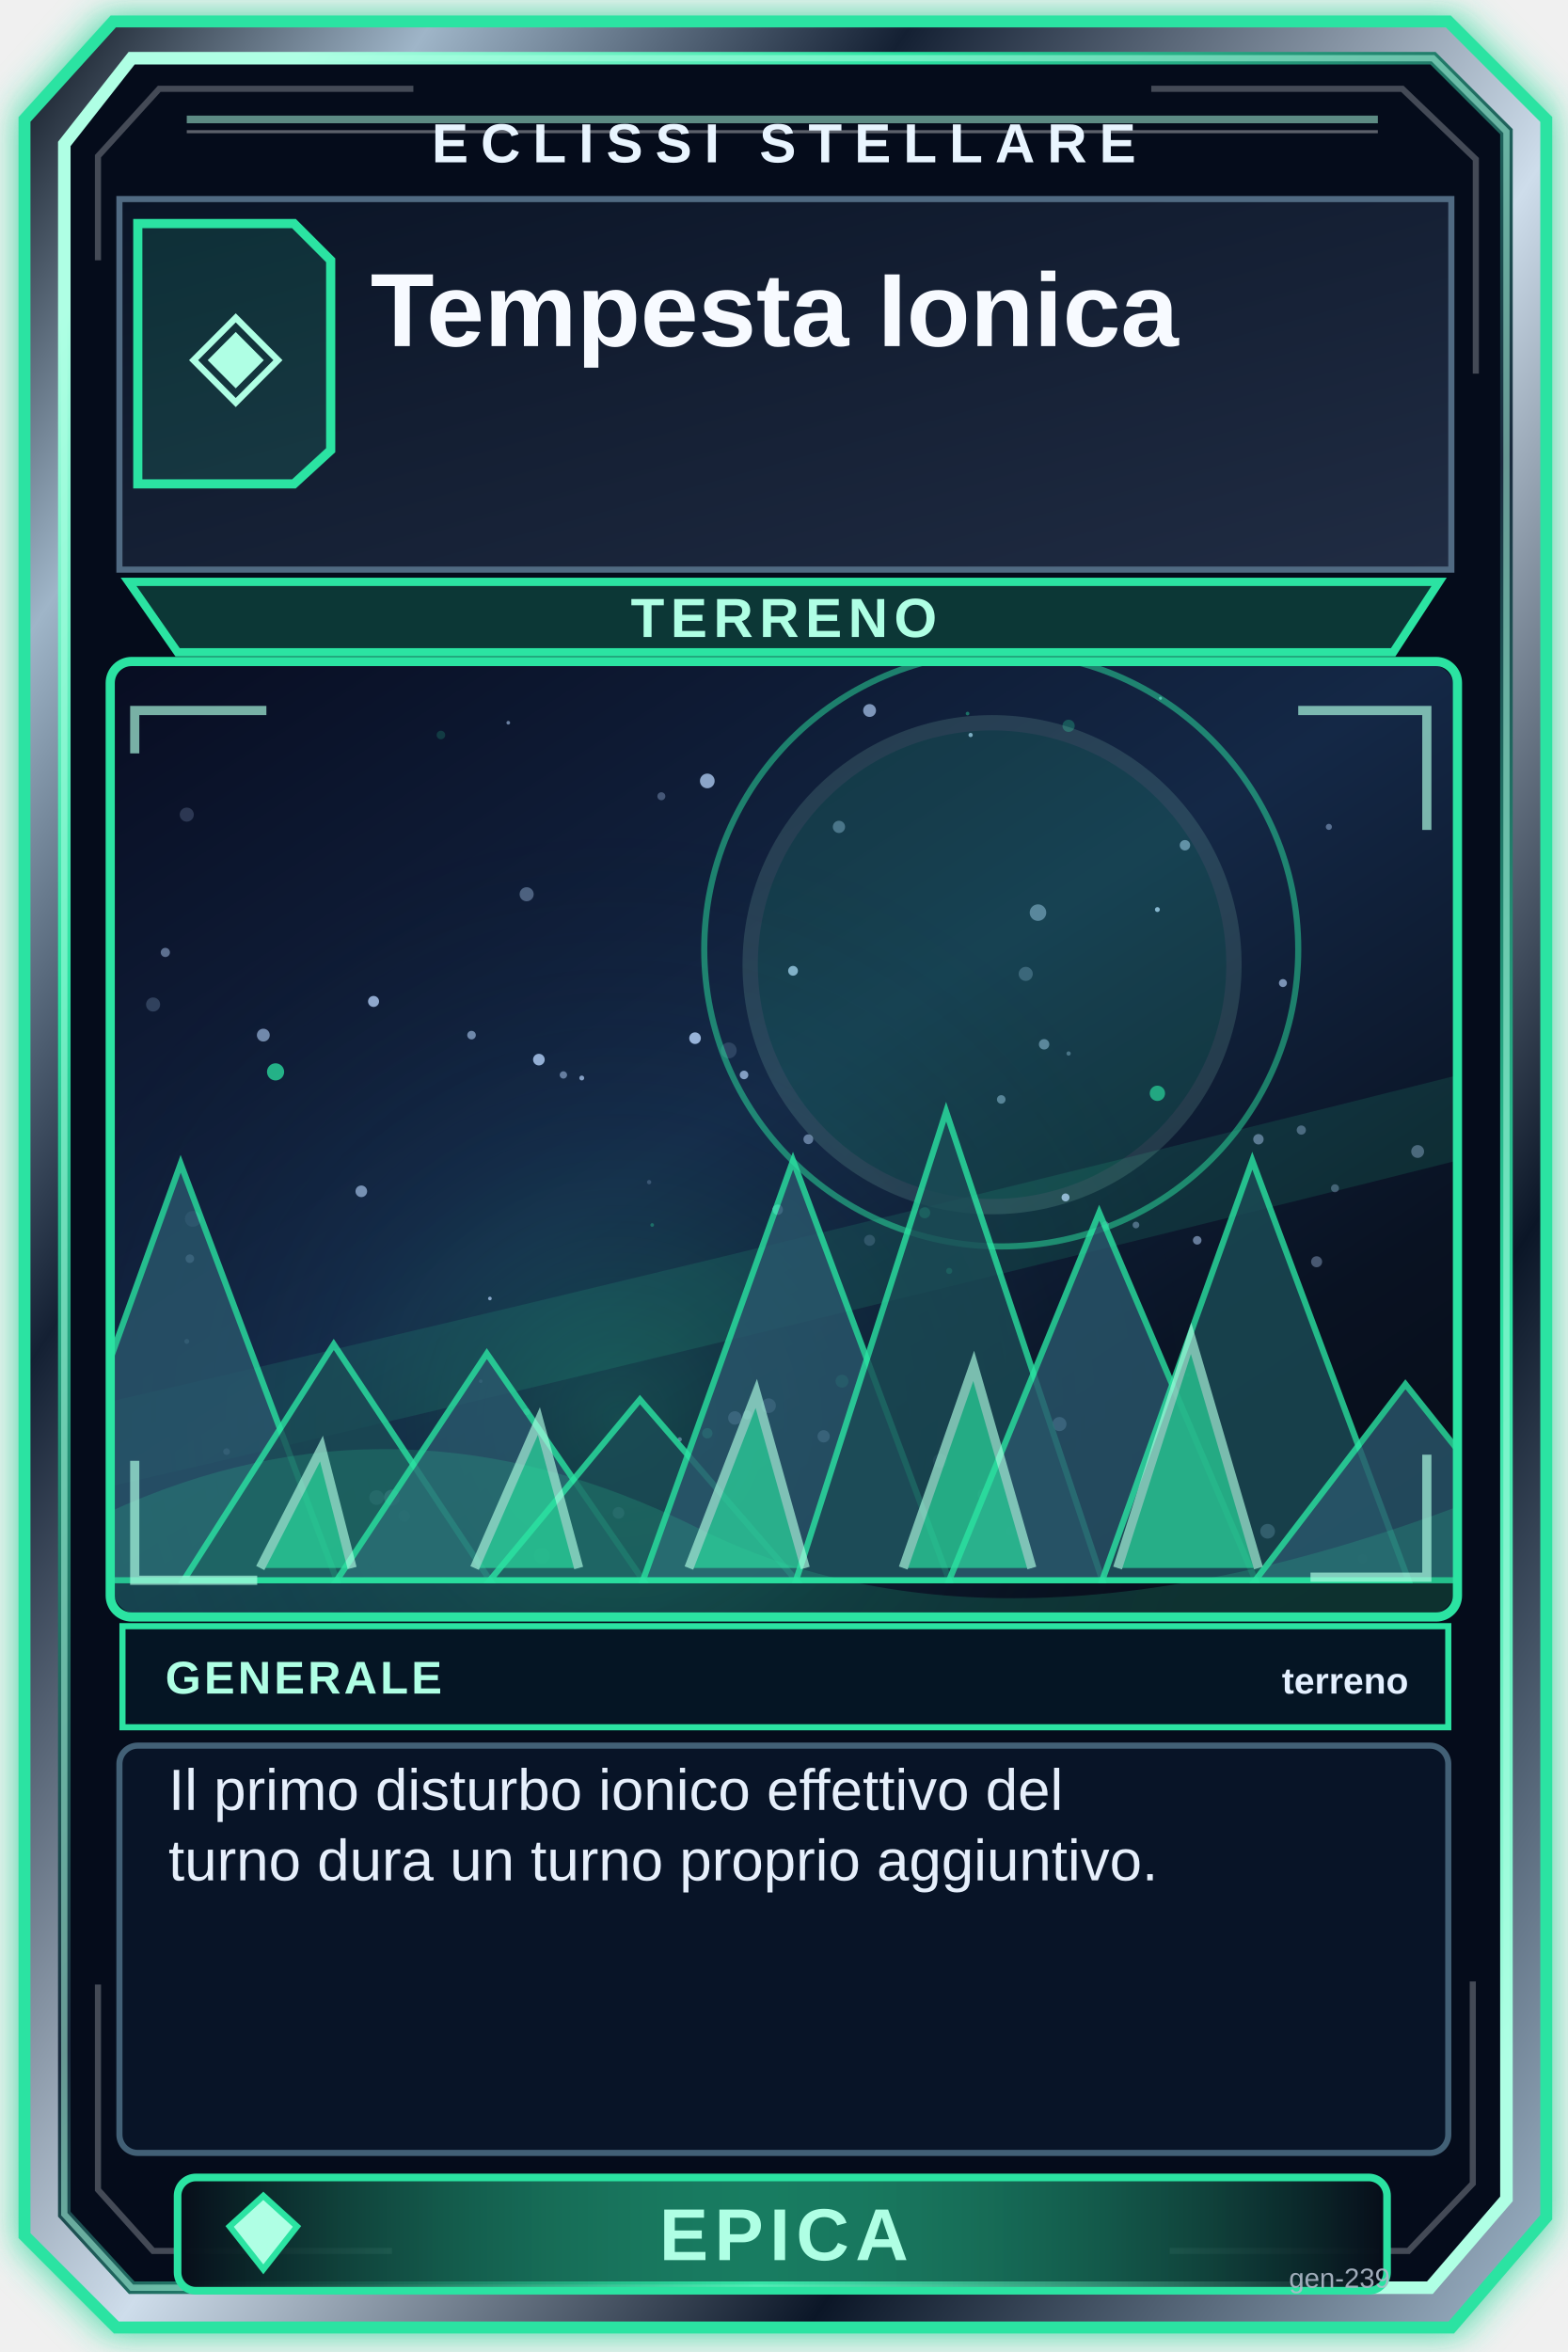
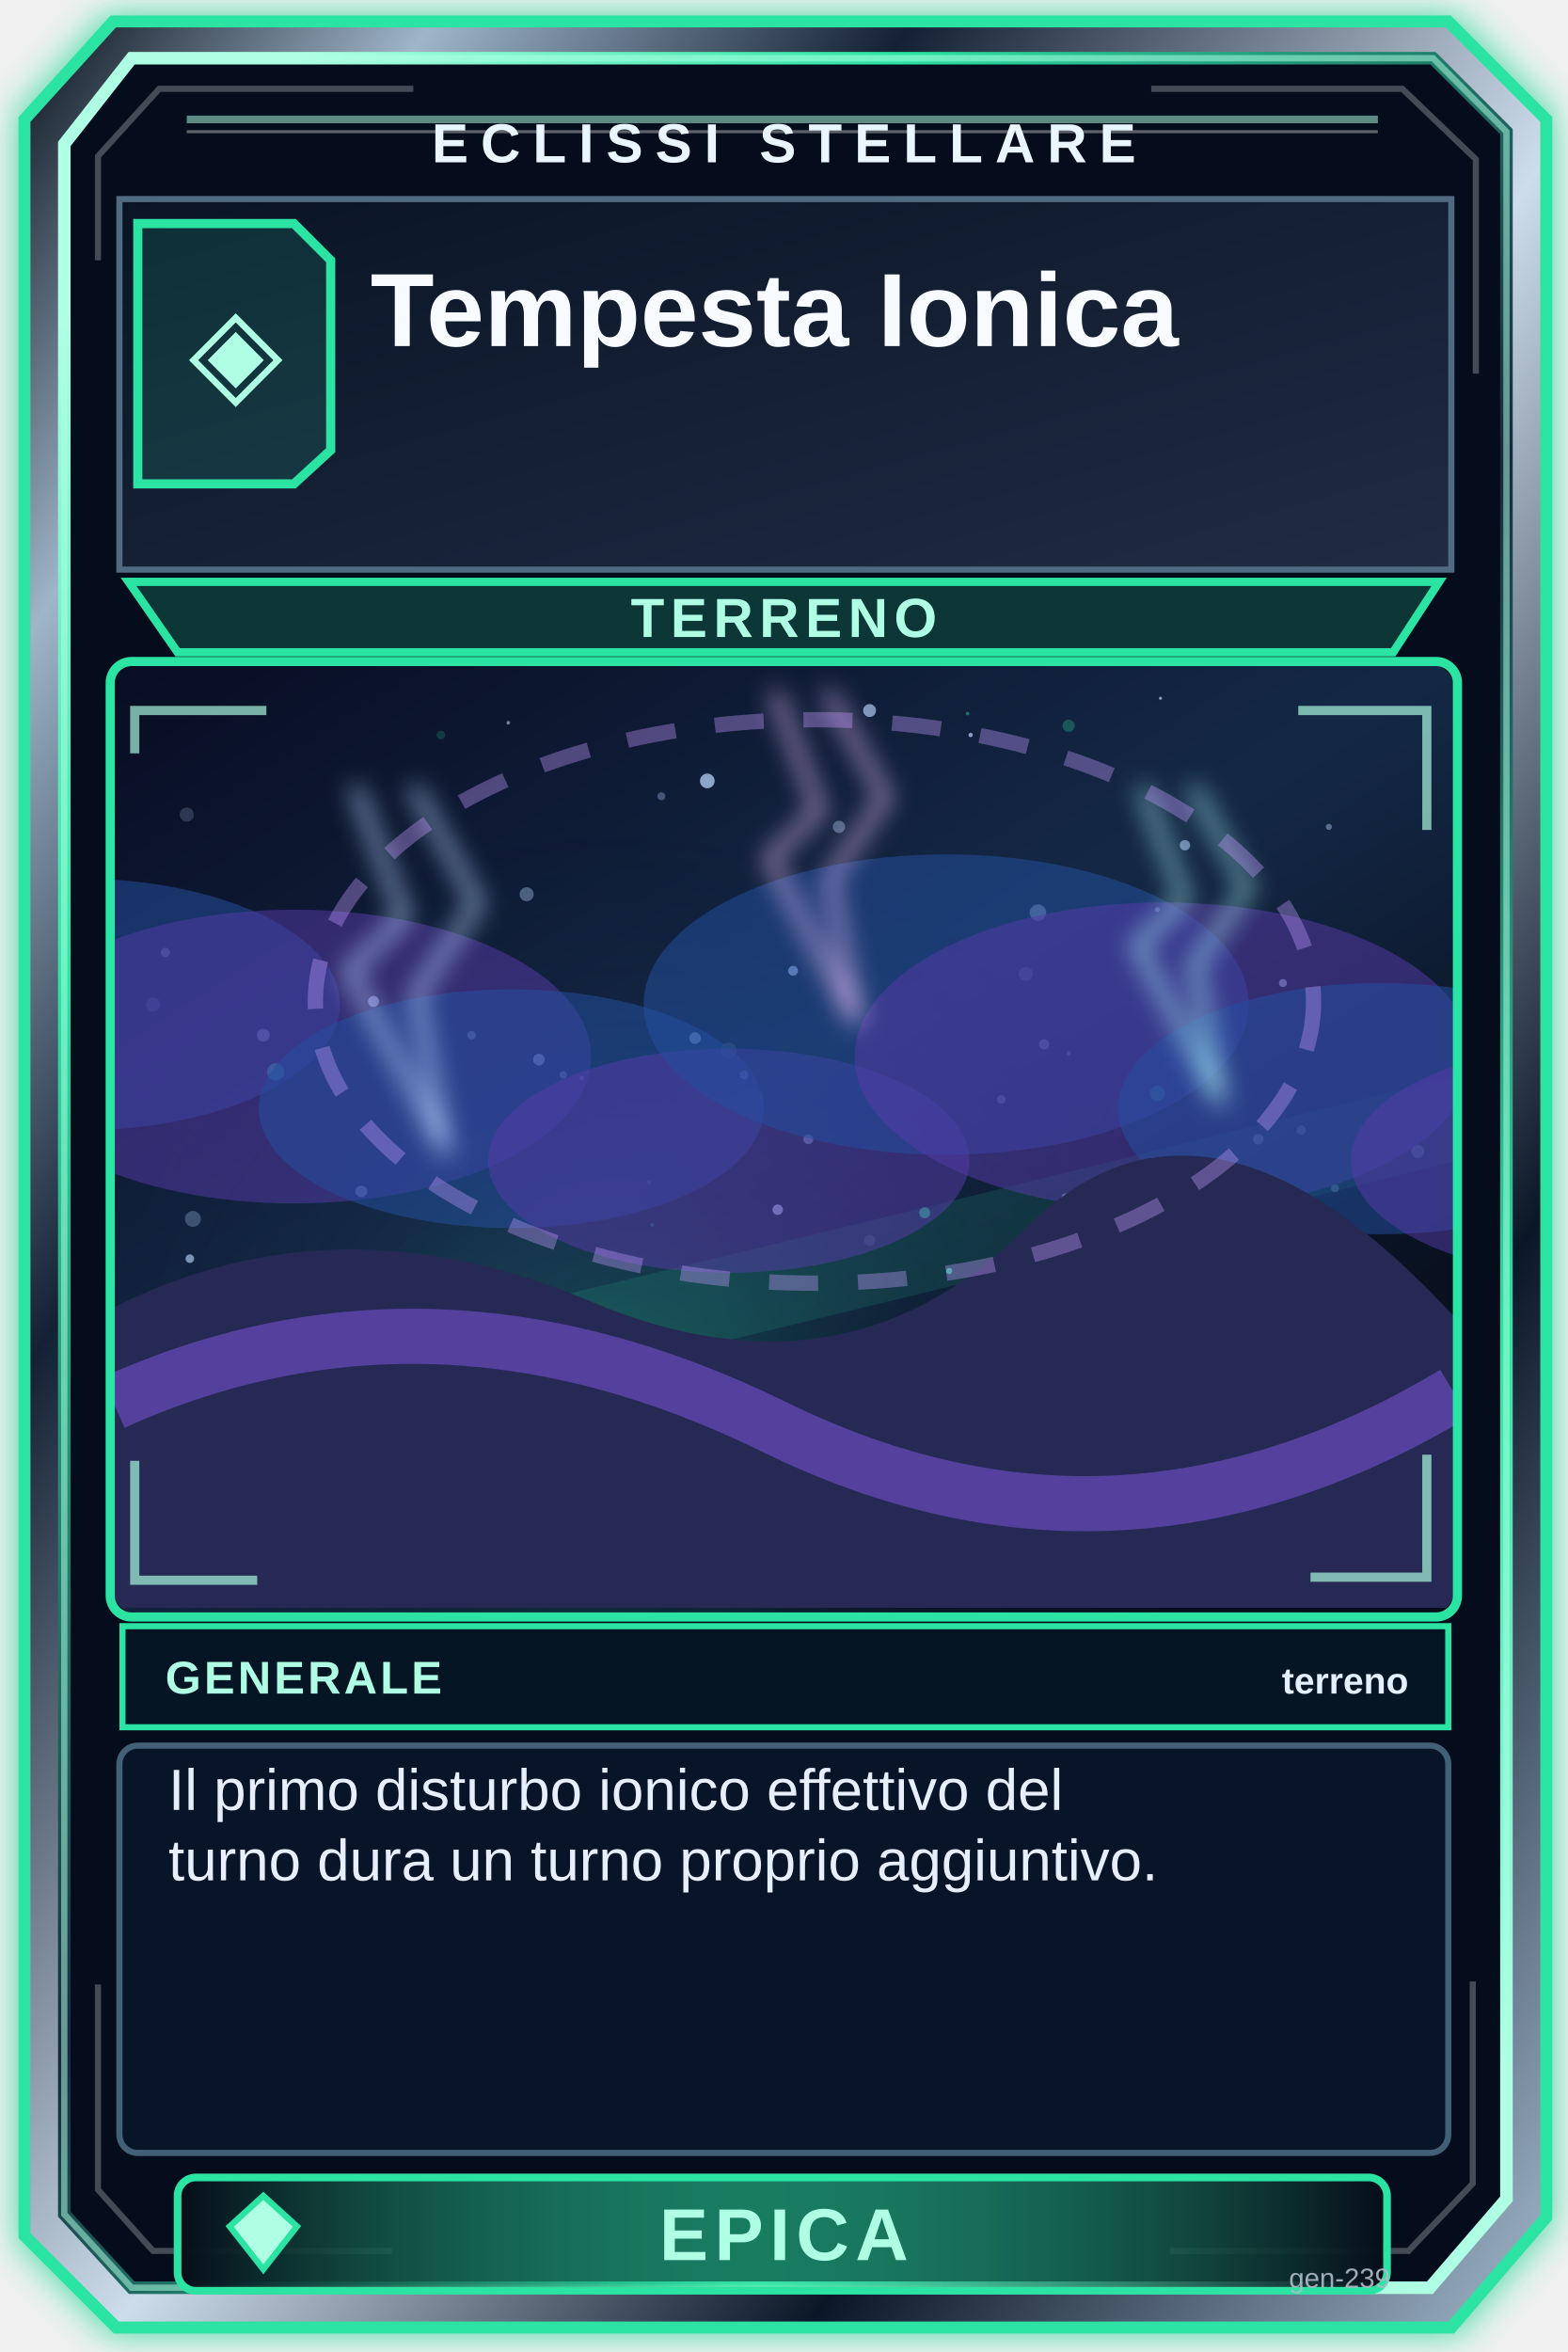
<svg xmlns="http://www.w3.org/2000/svg" width="512" height="768" viewBox="0 0 512 768" role="img" aria-label="Tempesta Ionica · TERRENO · EPICA">
  <defs>
    <linearGradient id="metal" x1="0" y1="0" x2="1" y2="1">
      <stop stop-color="#101824" />
      <stop offset=".13" stop-color="#9fb5c8" />
      <stop offset=".29" stop-color="#142033" />
      <stop offset=".53" stop-color="#ceddeb" />
      <stop offset=".76" stop-color="#0b1627" />
      <stop offset="1" stop-color="#9fb5c8" />
    </linearGradient>
    <linearGradient id="rim" x1=".15" y1="0" x2=".87" y2="1">
      <stop stop-color="#afffe4" />
      <stop offset=".2" stop-color="#2be3a2" />
      <stop offset=".52" stop-color="#19283c" />
      <stop offset=".78" stop-color="#2be3a2" />
      <stop offset="1" stop-color="#afffe4" />
    </linearGradient>
    <linearGradient id="spaceSky" x1="0" y1="0" x2=".9" y2="1">
      <stop stop-color="#080d22" />
      <stop offset=".49" stop-color="#142846" />
      <stop offset=".82" stop-color="#091222" />
      <stop offset="1" stop-color="#070d18" />
    </linearGradient>
    <radialGradient id="planet">
      <stop stop-color="#2be3a2" stop-opacity=".65" />
      <stop offset=".52" stop-color="#194761" stop-opacity=".42" />
      <stop offset="1" stop-color="#0a1529" stop-opacity=".05" />
    </radialGradient>
    <linearGradient id="titlePanel" x1="0" x2="1" y1="0" y2="1">
      <stop stop-color="#0a1426" />
      <stop offset="1" stop-color="#202c43" />
    </linearGradient>
    <linearGradient id="rarityShine" x1="0" y1="0" x2="1" y2="0">
      <stop stop-color="#070d19" />
      <stop offset=".48" stop-color="#2be3a2" stop-opacity="0.52" />
      <stop offset="1" stop-color="#070d19" />
    </linearGradient>
    <filter id="rimGlow" x="-30%" y="-30%" width="160%" height="160%">
      <feGaussianBlur stdDeviation="5.35" />
    </filter>
    <filter id="beamGlow" x="-70%" y="-70%" width="240%" height="240%">
      <feGaussianBlur stdDeviation="4" />
    </filter>
    <clipPath id="artClip">
      <rect x="37" y="217" width="438" height="310" rx="8" />
    </clipPath>
  </defs>
  <path d="M37 7H473L505 39V724L474 760H38L8 730V39Z" fill="#030712" stroke="#2be3a2" stroke-width="8.4" opacity="0.66" filter="url(#rimGlow)" />
  <path d="M37 7H473L505 39V724L474 760H38L8 730V39Z" fill="url(#metal)" stroke="#2be3a2" stroke-width="3.9" />
  <path d="M43 19H468L492 43V718L467 747H43L21 723V47Z" fill="#050c1b" stroke="url(#rim)" stroke-width="4.1" />
  <path d="M43 19H468L492 43V718L467 747H43L21 723V47Z" fill="none" stroke="#afffe4" stroke-width="2.05" opacity="0.52" />
  <path d="M61 39H450" stroke="#afffe4" stroke-width="2.5" opacity="0.52" />
  <path d="M32 85V51L52 29H135 M376 29H458L482 52V122 M32 648V715L50 735H128 M382 735H460L481 713V647" fill="none" stroke="#f7fcff" stroke-width="2" opacity="0.26" />
  <path d="M61 43H450" stroke="#fff" stroke-width="1" opacity="0.35" />
  <text x="256" y="53" text-anchor="middle" fill="#e9f5ff" font-size="18" font-family="Arial, sans-serif" font-weight="700" letter-spacing="4">ECLISSI STELLARE</text>
  <path d="M39 65H474V186H39Z" fill="url(#titlePanel)" stroke="#506a82" stroke-width="2" />
  <path d="M45 73H96L108 85V147L96 158H45Z" fill="#2be3a2" fill-opacity=".13" stroke="#2be3a2" stroke-width="3" />
  <text x="77" y="128" text-anchor="middle" fill="#afffe4" font-family="Arial, sans-serif" font-size="40" font-weight="bold">◈</text>
  <text x="121" y="113" fill="#f7faff" font-family="Arial,sans-serif" font-size="34" font-weight="800">Tempesta Ionica</text>
  <path d="M42 190H470L455 213H58Z" fill="#2be3a2" fill-opacity=".20" stroke="#2be3a2" stroke-width="2.7" />
  <text x="256" y="208" text-anchor="middle" fill="#afffe4" font-family="Arial,sans-serif" font-size="18" font-weight="900" letter-spacing="2">TERRENO</text>
  <g clip-path="url(#artClip)">
    <rect x="37" y="217" width="438" height="310" fill="url(#spaceSky)" />
    <circle cx="202" cy="463" r="191" fill="url(#planet)" opacity=".34" />
    <path d="M12 477Q218 430 508 357" fill="none" stroke="#2be3a2" stroke-width="27" opacity=".12" />
    <circle cx="302" cy="396" r="1.8" fill="#2be3a2" opacity="0.71" />
    <circle cx="349" cy="344" r="0.7" fill="#b9d7ff" opacity="0.36" />
    <circle cx="307" cy="477" r="2.3" fill="#b9d7ff" opacity="0.24" />
    <circle cx="371" cy="400" r="1.1" fill="#b9d7ff" opacity="0.37" />
    <circle cx="118" cy="389" r="1.9" fill="#b9d7ff" opacity="0.60" />
    <circle cx="227" cy="339" r="1.9" fill="#b9d7ff" opacity="0.80" />
    <circle cx="275" cy="451" r="2.1" fill="#2be3a2" opacity="0.37" />
    <circle cx="434" cy="270" r="1.0" fill="#b9d7ff" opacity="0.42" />
    <circle cx="61" cy="266" r="2.3" fill="#b9d7ff" opacity="0.19" />
    <circle cx="361" cy="400" r="1.2" fill="#b9d7ff" opacity="0.33" />
    <circle cx="54" cy="311" r="1.5" fill="#b9d7ff" opacity="0.46" />
    <circle cx="419" cy="321" r="1.3" fill="#b9d7ff" opacity="0.63" />
    <circle cx="316" cy="233" r="0.6" fill="#2be3a2" opacity="0.41" />
    <circle cx="321" cy="488" r="1.8" fill="#b9d7ff" opacity="0.24" />
    <circle cx="222" cy="470" r="0.7" fill="#b9d7ff" opacity="0.41" />
    <circle cx="254" cy="395" r="1.7" fill="#b9d7ff" opacity="0.74" />
    <circle cx="339" cy="298" r="2.7" fill="#b9d7ff" opacity="0.46" />
    <circle cx="264" cy="372" r="1.6" fill="#b9d7ff" opacity="0.48" />
    <circle cx="378" cy="357" r="2.5" fill="#2be3a2" opacity="0.65" />
    <circle cx="411" cy="372" r="1.7" fill="#b9d7ff" opacity="0.44" />
    <circle cx="61" cy="438" r="0.8" fill="#b9d7ff" opacity="0.40" />
    <circle cx="425" cy="369" r="1.5" fill="#b9d7ff" opacity="0.35" />
    <circle cx="335" cy="318" r="2.3" fill="#b9d7ff" opacity="0.26" />
    <circle cx="122" cy="327" r="1.8" fill="#b9d7ff" opacity="0.75" />
    <circle cx="231" cy="468" r="1.7" fill="#2be3a2" opacity="0.58" />
    <circle cx="184" cy="351" r="1.2" fill="#b9d7ff" opacity="0.49" />
    <circle cx="50" cy="328" r="2.3" fill="#b9d7ff" opacity="0.21" />
    <circle cx="284" cy="405" r="1.8" fill="#b9d7ff" opacity="0.17" />
    <circle cx="202" cy="494" r="1.9" fill="#b9d7ff" opacity="0.36" />
    <circle cx="123" cy="489" r="2.4" fill="#b9d7ff" opacity="0.34" />
    <circle cx="388" cy="449" r="0.6" fill="#2be3a2" opacity="0.19" />
    <circle cx="391" cy="405" r="1.4" fill="#b9d7ff" opacity="0.52" />
    <circle cx="414" cy="500" r="2.4" fill="#b9d7ff" opacity="0.76" />
    <circle cx="231" cy="255" r="2.4" fill="#b9d7ff" opacity="0.73" />
    <circle cx="62" cy="411" r="1.4" fill="#b9d7ff" opacity="0.62" />
    <circle cx="166" cy="236" r="0.6" fill="#b9d7ff" opacity="0.55" />
    <circle cx="177" cy="508" r="2.6" fill="#2be3a2" opacity="0.58" />
    <circle cx="259" cy="317" r="1.6" fill="#b9d7ff" opacity="0.74" />
    <circle cx="243" cy="351" r="1.4" fill="#b9d7ff" opacity="0.67" />
    <circle cx="327" cy="359" r="1.4" fill="#b9d7ff" opacity="0.46" />
    <circle cx="157" cy="451" r="0.6" fill="#b9d7ff" opacity="0.39" />
    <circle cx="63" cy="398" r="2.6" fill="#b9d7ff" opacity="0.27" />
    <circle cx="213" cy="400" r="0.6" fill="#2be3a2" opacity="0.33" />
    <circle cx="379" cy="228" r="0.5" fill="#b9d7ff" opacity="0.69" />
    <circle cx="154" cy="338" r="1.4" fill="#b9d7ff" opacity="0.56" />
    <circle cx="378" cy="297" r="0.8" fill="#b9d7ff" opacity="0.78" />
    <circle cx="274" cy="270" r="2.0" fill="#b9d7ff" opacity="0.37" />
    <circle cx="240" cy="463" r="2.2" fill="#b9d7ff" opacity="0.65" />
    <circle cx="310" cy="415" r="1.0" fill="#2be3a2" opacity="0.68" />
    <circle cx="176" cy="346" r="1.9" fill="#b9d7ff" opacity="0.77" />
    <circle cx="387" cy="276" r="1.7" fill="#b9d7ff" opacity="0.53" />
    <circle cx="160" cy="424" r="0.6" fill="#b9d7ff" opacity="0.69" />
    <circle cx="172" cy="461" r="1.1" fill="#b9d7ff" opacity="0.26" />
    <circle cx="430" cy="412" r="1.8" fill="#b9d7ff" opacity="0.35" />
    <circle cx="90" cy="350" r="2.8" fill="#2be3a2" opacity="0.75" />
    <circle cx="212" cy="386" r="0.7" fill="#b9d7ff" opacity="0.22" />
    <circle cx="317" cy="240" r="0.7" fill="#b9d7ff" opacity="0.71" />
    <circle cx="190" cy="352" r="0.8" fill="#b9d7ff" opacity="0.68" />
    <circle cx="128" cy="489" r="2.6" fill="#b9d7ff" opacity="0.64" />
    <circle cx="216" cy="260" r="1.3" fill="#b9d7ff" opacity="0.32" />
    <circle cx="144" cy="240" r="1.4" fill="#2be3a2" opacity="0.18" />
    <circle cx="346" cy="465" r="2.3" fill="#b9d7ff" opacity="0.67" />
    <circle cx="238" cy="343" r="2.6" fill="#b9d7ff" opacity="0.16" />
    <circle cx="86" cy="338" r="2.1" fill="#b9d7ff" opacity="0.58" />
    <circle cx="348" cy="391" r="1.3" fill="#b9d7ff" opacity="0.74" />
    <circle cx="132" cy="495" r="1.9" fill="#b9d7ff" opacity="0.39" />
    <circle cx="349" cy="237" r="2.0" fill="#2be3a2" opacity="0.27" />
    <circle cx="172" cy="292" r="2.3" fill="#b9d7ff" opacity="0.36" />
    <circle cx="284" cy="232" r="2.1" fill="#b9d7ff" opacity="0.65" />
    <circle cx="463" cy="376" r="2.1" fill="#b9d7ff" opacity="0.35" />
    <circle cx="74" cy="474" r="1.1" fill="#b9d7ff" opacity="0.41" />
    <circle cx="330" cy="500" r="1.4" fill="#b9d7ff" opacity="0.22" />
    <circle cx="445" cy="509" r="1.5" fill="#2be3a2" opacity="0.21" />
    <circle cx="436" cy="388" r="1.3" fill="#b9d7ff" opacity="0.31" />
    <circle cx="341" cy="341" r="1.7" fill="#b9d7ff" opacity="0.48" />
    <circle cx="269" cy="469" r="2.0" fill="#b9d7ff" opacity="0.60" />
    <circle cx="251" cy="459" r="2.4" fill="#b9d7ff" opacity="0.54" />
    <circle cx="244" cy="462" r="1.5" fill="#b9d7ff" opacity="0.61" />
-     <circle cx="324" cy="315" r="79" fill="#2be3a2" opacity=".14" stroke="#afffe4" stroke-width="5" />
-     <circle cx="327" cy="310" r="97" fill="none" stroke="#2be3a2" stroke-width="2" opacity=".5" />
-     <path d="M10 516L59 380L110 516Z" fill="#29566b" stroke="#2be3a2" stroke-width="2" opacity=".8" />
-     <path d="M60 516L109 439L160 516Z" fill="#1a4b55" stroke="#2be3a2" stroke-width="2" opacity=".8" />
-     <path d="M110 516L159 442L210 516Z" fill="#29566b" stroke="#2be3a2" stroke-width="2" opacity=".8" />
-     <path d="M160 516L209 457L260 516Z" fill="#1a4b55" stroke="#2be3a2" stroke-width="2" opacity=".8" />
-     <path d="M210 516L259 379L310 516Z" fill="#29566b" stroke="#2be3a2" stroke-width="2" opacity=".8" />
-     <path d="M260 516L309 363L360 516Z" fill="#1a4b55" stroke="#2be3a2" stroke-width="2" opacity=".8" />
-     <path d="M310 516L359 396L410 516Z" fill="#29566b" stroke="#2be3a2" stroke-width="2" opacity=".8" />
-     <path d="M360 516L409 379L460 516Z" fill="#1a4b55" stroke="#2be3a2" stroke-width="2" opacity=".8" />
-     <path d="M410 516L459 452L510 516Z" fill="#29566b" stroke="#2be3a2" stroke-width="2" opacity=".8" />
-     <path d="M35 494Q130 450 228 499T476 492V529H35Z" fill="#2be3a2" opacity=".17" />
-     <path d="M85 512l20 -39l10 39" stroke="#afffe4" stroke-width="3" fill="#2be3a2" opacity=".65" />
-     <path d="M155 512l21 -48l13 48" stroke="#afffe4" stroke-width="3" fill="#2be3a2" opacity=".65" />
-     <path d="M225 512l22 -57l16 57" stroke="#afffe4" stroke-width="3" fill="#2be3a2" opacity=".65" />
-     <path d="M295 512l23 -66l19 66" stroke="#afffe4" stroke-width="3" fill="#2be3a2" opacity=".65" />
-     <path d="M365 512l24 -75l22 75" stroke="#afffe4" stroke-width="3" fill="#2be3a2" opacity=".65" />
+     <g data-terrain="gen-239" data-illustration="unique-scene">
+       <ellipse cx="25" cy="328" rx="86.007" ry="41.158" fill="#234f9f" opacity=".52" />
+       <ellipse cx="96" cy="345" rx="97.033" ry="47.943" fill="#553aa7" opacity=".52" />
+       <ellipse cx="167" cy="362" rx="82.441" ry="38.964" fill="#234f9f" opacity=".52" />
+       <ellipse cx="238" cy="379" rx="78.573" ry="36.584" fill="#553aa7" opacity=".52" />
+       <ellipse cx="309" cy="328" rx="98.805" ry="49.034" fill="#234f9f" opacity=".52" />
+       <ellipse cx="380" cy="345" rx="100.891" ry="50.318" fill="#553aa7" opacity=".52" />
+       <ellipse cx="451" cy="362" rx="85.799" ry="41.03" fill="#234f9f" opacity=".52" />
+       <ellipse cx="522" cy="379" rx="80.784" ry="37.944" fill="#553aa7" opacity=".52" />
+       <path d="M37 427Q110 390 193 425T335 401T475 430V525H37Z" fill="#252953" />
+       <path d="M37 458Q141 411 253 466T475 455" stroke="#7351ce" stroke-width="18" fill="none" opacity=".6" />
+       <path d="M116 257l16.15 42.75l-18.05 17.1l31.35 58.9l-9.5 -51.3l19.95 -29.45l-20.9 -38" fill="none" stroke="#b7d6ff" stroke-width="2.85" stroke-linejoin="round" filter="url(#beamGlow)" />
+       <path d="M253 226l14.62 38.7l-16.34 15.48l28.38 53.32l-8.6 -46.44l18.06 -26.66l-18.92 -34.4" fill="none" stroke="#f3c2ff" stroke-width="2.58" stroke-linejoin="round" filter="url(#beamGlow)" />
+       <path d="M373 257l13.94 36.9l-15.58 14.76l27.06 50.84l-8.2 -44.28l17.22 -25.42l-18.04 -32.8" fill="none" stroke="#b1ffff" stroke-width="2.46" stroke-linejoin="round" filter="url(#beamGlow)" />
+       <ellipse cx="266" cy="327" rx="163" ry="92" fill="none" stroke="#c49aff" stroke-width="5" stroke-dasharray="16 13" opacity=".37" />
+     </g>
    <path d="M44 246V232H87 M424 232h42v39 M44 477v39h40 M428 515h38v-40" stroke="#afffe4" stroke-width="3" fill="none" opacity=".67" />
  </g>
  <rect x="36" y="216" width="440" height="312" rx="7" fill="none" stroke="#2be3a2" stroke-width="3" />
  <path d="M40 531H473V564H40Z" fill="#051524" stroke="#2be3a2" stroke-width="2" />
  <text x="54" y="553" fill="#afffe4" font-family="Arial,sans-serif" font-size="15" font-weight="bold" letter-spacing="1">GENERALE</text>
  <text x="460" y="553" text-anchor="end" fill="#e4f0ff" font-family="Arial,sans-serif" font-size="12" font-weight="bold">terreno</text>
  <rect x="39" y="570" width="434" height="133" rx="6" fill="#081427" stroke="#426076" stroke-width="2" />
  <text x="55" y="591" fill="#e6effb" font-size="19" font-family="Arial,sans-serif">Il primo disturbo ionico effettivo del</text>
  <text x="55" y="614" fill="#e6effb" font-size="19" font-family="Arial,sans-serif">turno dura un turno proprio aggiuntivo.</text>
  <rect x="58" y="711" width="395" height="37" rx="6" fill="url(#rarityShine)" stroke="#2be3a2" stroke-width="2.5" />
  <path d="M75 727l11 -10l11 10l-11 14Z" fill="#afffe4" stroke="#2be3a2" stroke-width="2" />
  <text x="256" y="738" fill="#afffe4" text-anchor="middle" font-family="Arial,sans-serif" font-size="24" font-weight="900" letter-spacing="2">EPICA</text>
  <text x="454" y="747" fill="#afbac9" font-family="Arial,sans-serif" font-size="9" text-anchor="end" opacity=".9">gen-239</text>
</svg>
